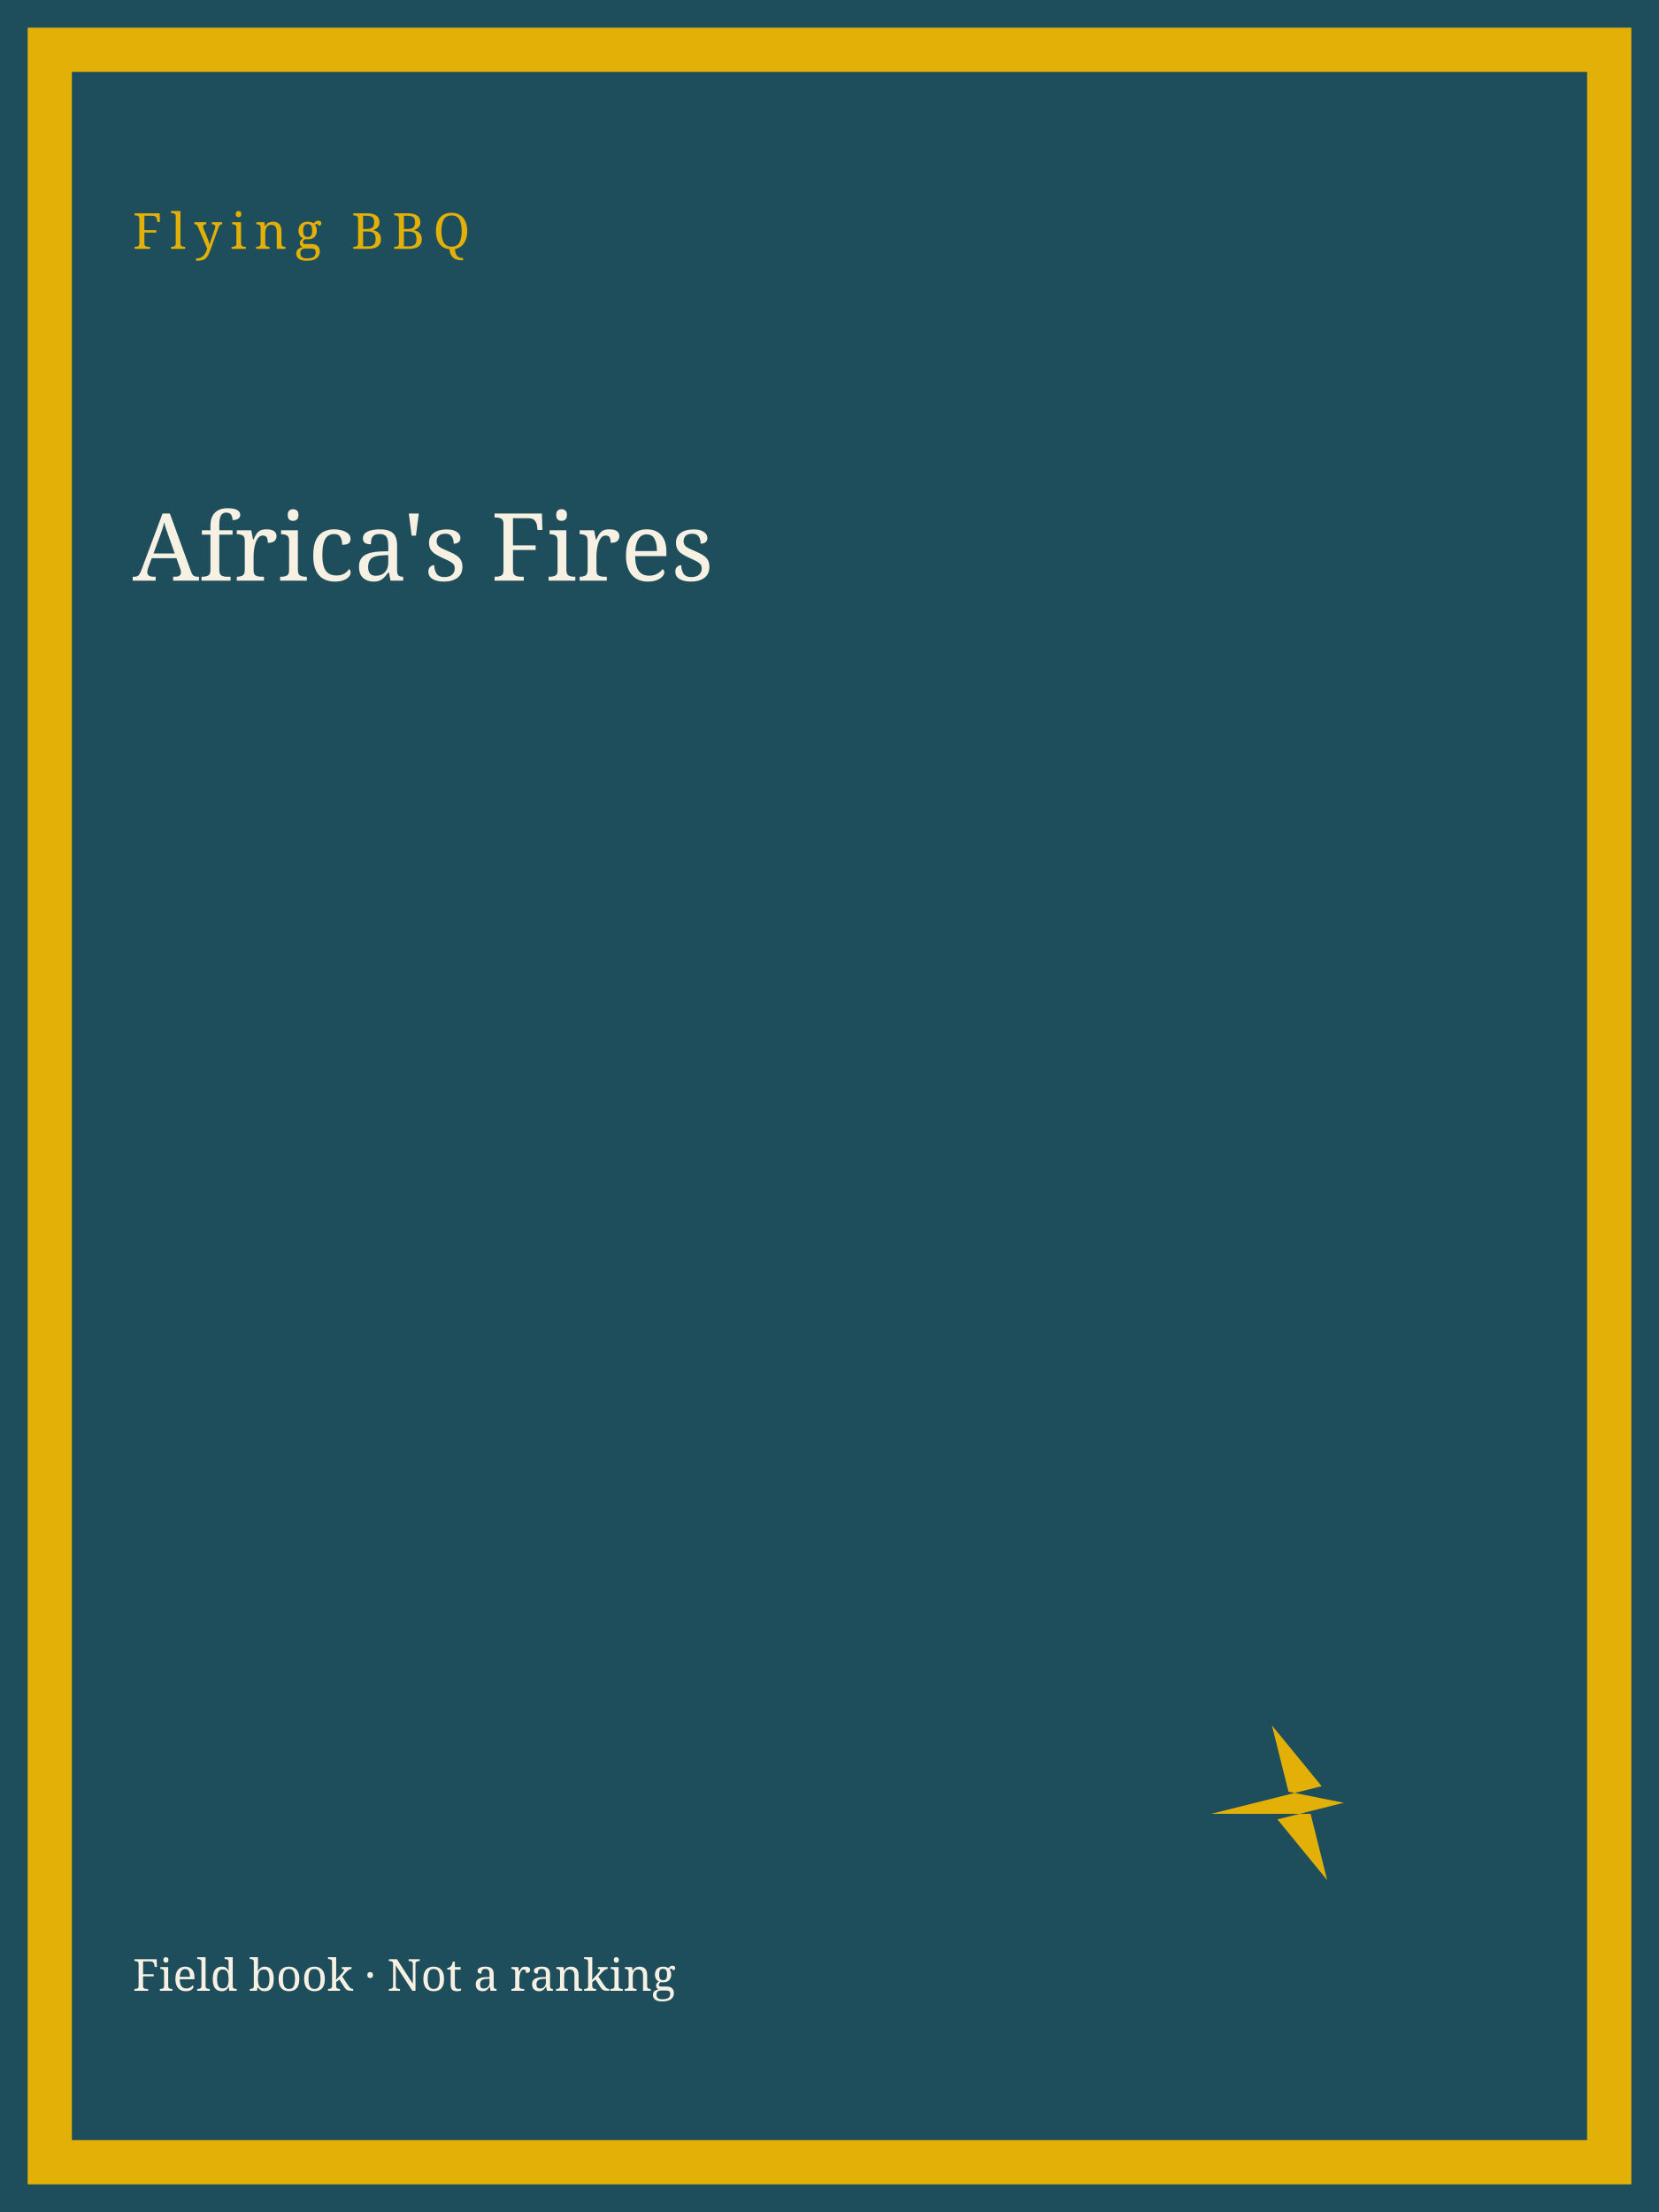
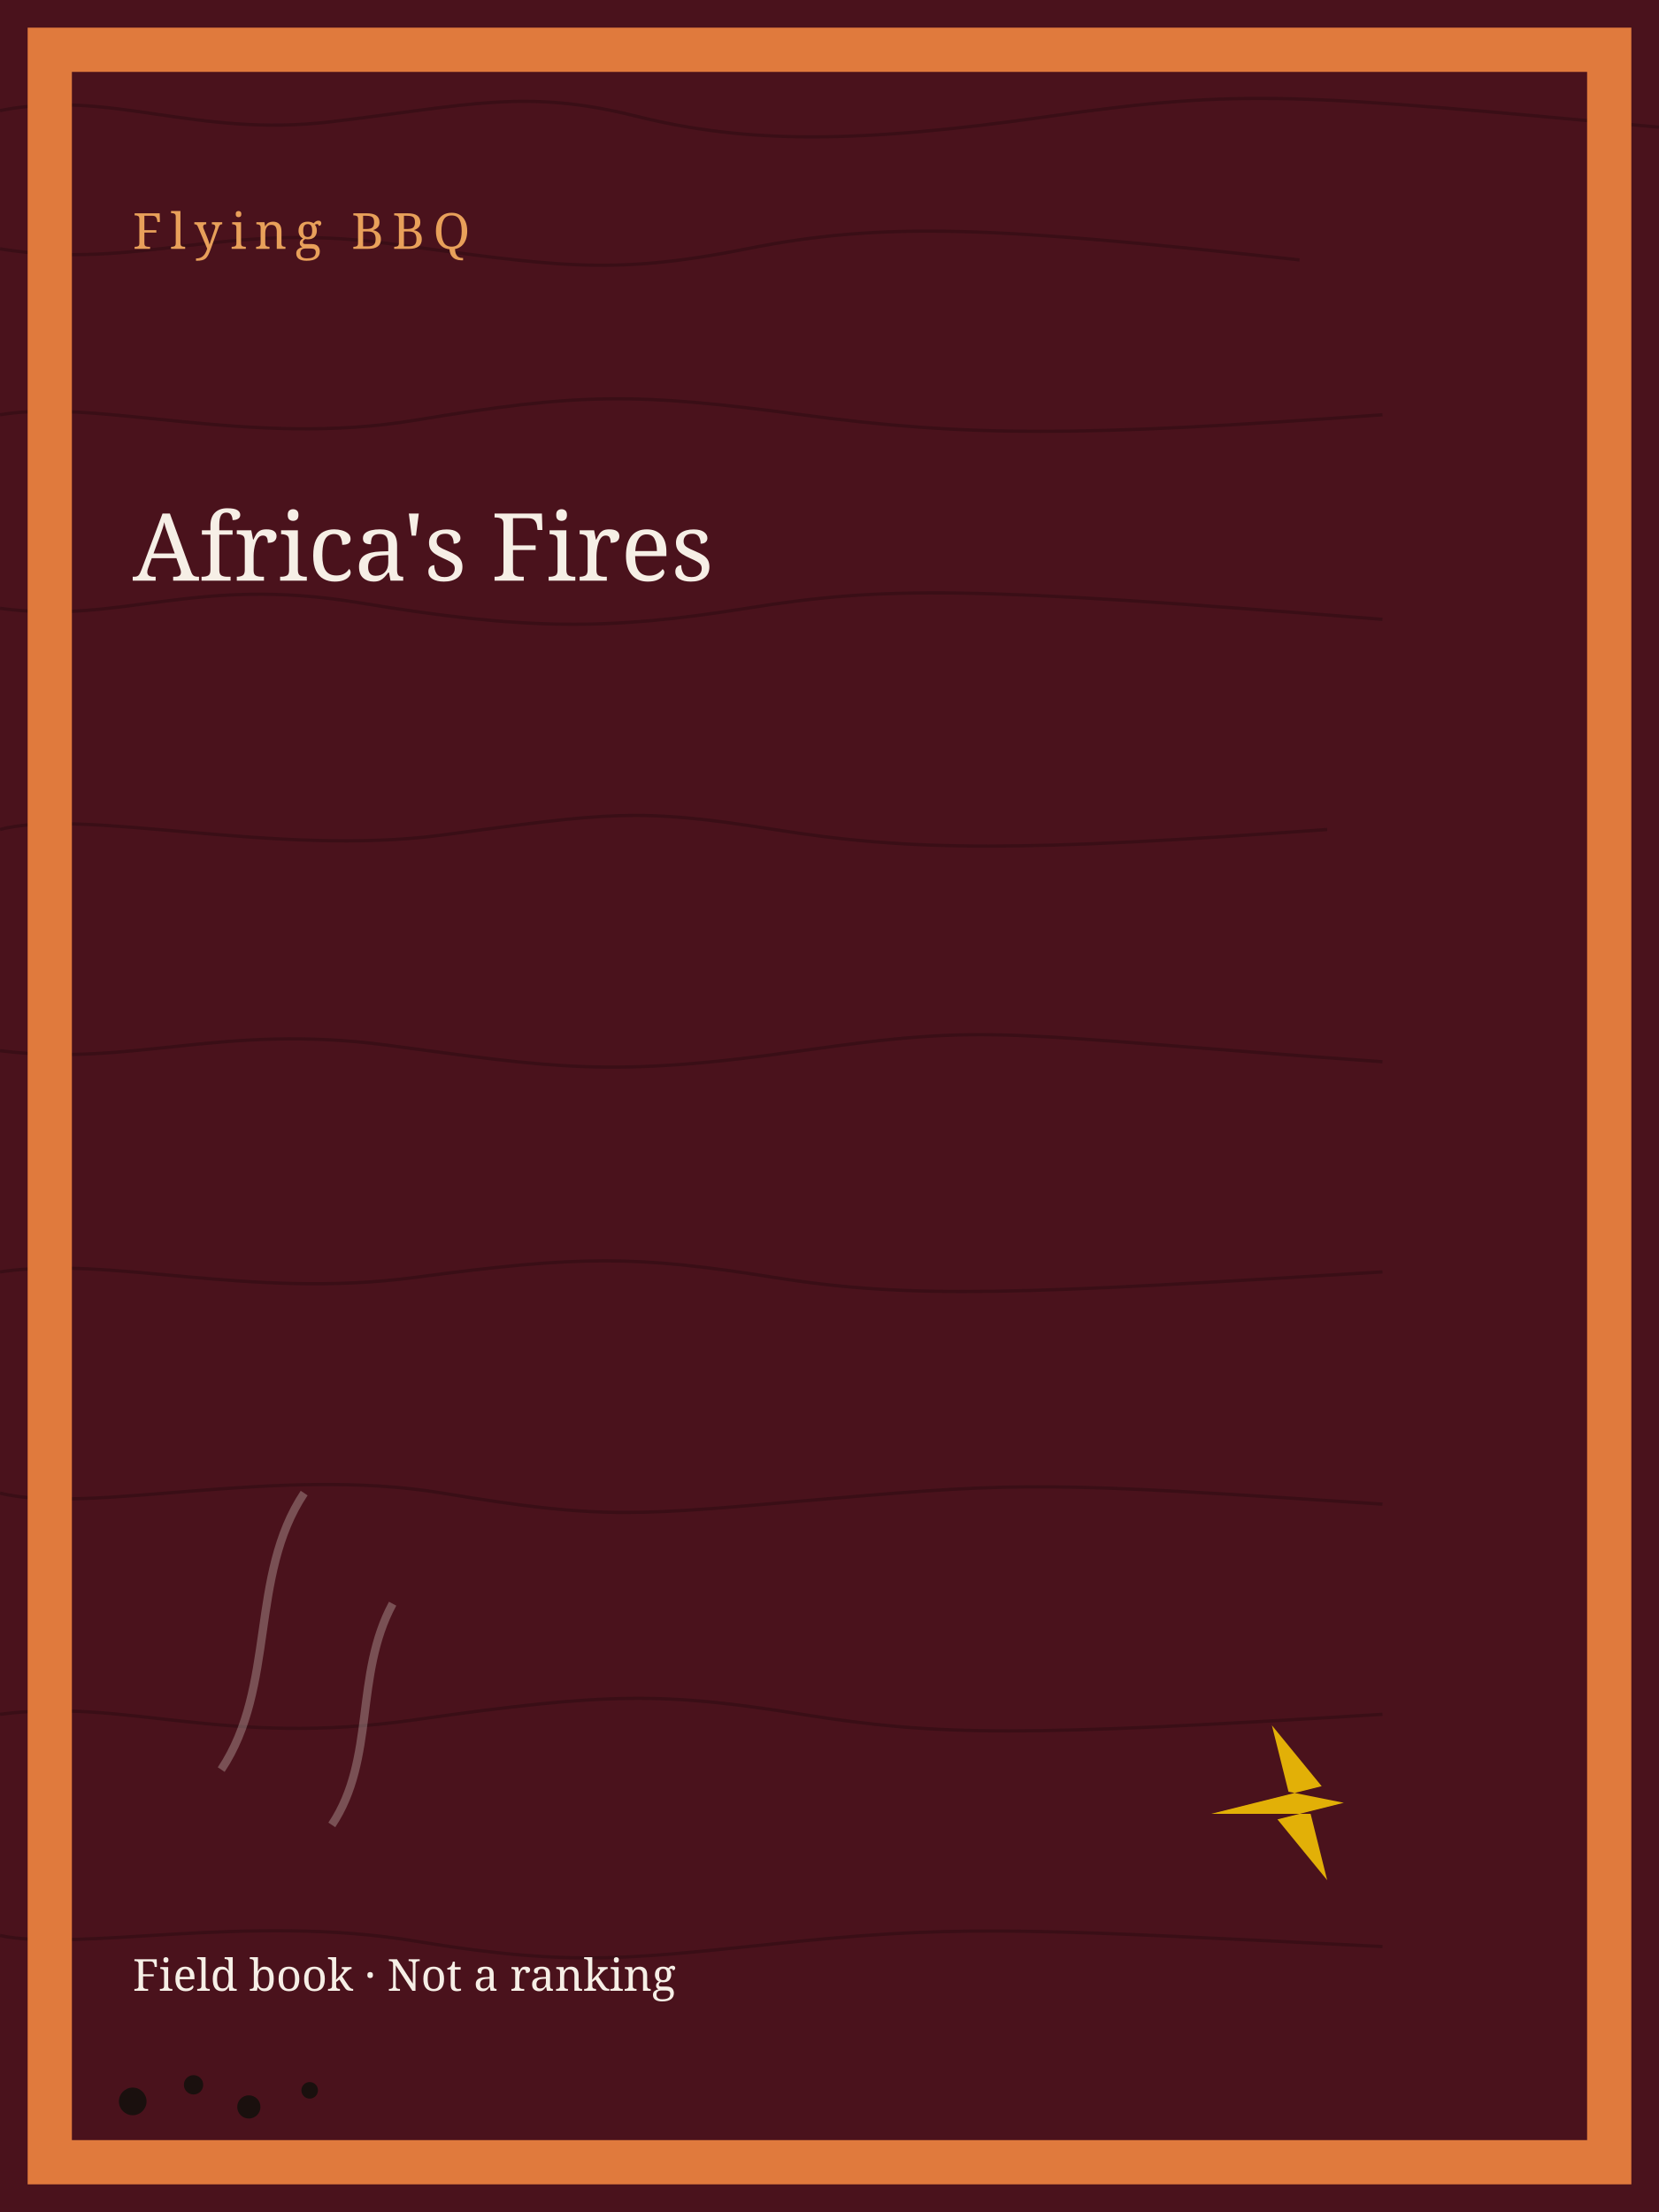
<svg xmlns="http://www.w3.org/2000/svg" viewBox="0 0 600 800">
-   <rect width="600" height="800" fill="#1e4d5c" />
-   <rect x="18" y="18" width="564" height="764" fill="none" stroke="#e2b007" stroke-width="16" />
-   <text x="48" y="90" fill="#e2b007" font-family="Georgia, serif" font-size="18" letter-spacing="3">Flying BBQ</text>
-   <text x="48" y="210" fill="#f7f1e4" font-family="Georgia, serif" font-size="34">Africa's Fires</text>
+   <rect width="600" height="800" fill="#4a121c" />
+   <g fill="none" stroke="#2a0a10" stroke-width="1.2" opacity="0.5">
+     <path d="M0 40c40-8 70 10 120 4s70-12 110-2 80 10 150 0 90-8 220 4" />
+     <path d="M0 90c50 8 80-10 140-2s80 12 130 2 90-8 200 4" />
+     <path d="M0 150c36-6 90 12 150 2s80-10 140-2 100 8 210 0" />
+     <path d="M0 220c44 6 70-12 130-2s90 10 140 2 80-8 230 4" />
+     <path d="M0 300c30-8 100 10 160 2s70-10 120-2 90 8 200 0" />
+     <path d="M0 380c48 6 80-10 140-2s80 12 150 2 70-6 210 4" />
+     <path d="M0 460c40-6 90 10 150 2s80-8 130 0 90 6 220-2" />
+     <path d="M0 540c32 8 100-10 160 0s70 8 140 2 80-6 200 2" />
+     <path d="M0 620c46-6 80 12 150 2s90-10 140-2 80 8 210 0" />
+     <path d="M0 700c28 6 90-8 150 2s80 6 140 0 90-4 210 2" />
+   </g>
+   <g fill="#1a100e">
+     <circle cx="48" cy="760" r="5" />
+     <circle cx="70" cy="754" r="3.5" />
+     <circle cx="90" cy="762" r="4.2" />
+     <circle cx="112" cy="756" r="3" />
+   </g>
+   <g fill="none" stroke="#f6efe6" stroke-width="3" opacity="0.28">
+     <path d="M80 640c20-30 10-70 30-100" />
+     <path d="M120 660c16-24 8-54 22-80" />
+   </g>
+   <rect x="18" y="18" width="564" height="764" fill="none" stroke="#e07a3d" stroke-width="16" />
+   <text x="48" y="90" fill="#e8a05a" font-family="Georgia, serif" font-size="18" letter-spacing="3">Flying BBQ</text>
+   <text x="48" y="210" fill="#f6efe6" font-family="Georgia, serif" font-size="34">Africa's Fires</text>
  <g transform="translate(430, 620)">
    <path d="M8 36l40-10-18-22 6 24 20 4-24 6 18 22-6-24z" fill="#e2b007" />
  </g>
-   <text x="48" y="720" fill="#f7f1e4" font-family="Georgia, serif" font-size="16">Field book · Not a ranking</text>
+   <text x="48" y="720" fill="#f6efe6" font-family="Georgia, serif" font-size="16">Field book · Not a ranking</text>
</svg>
